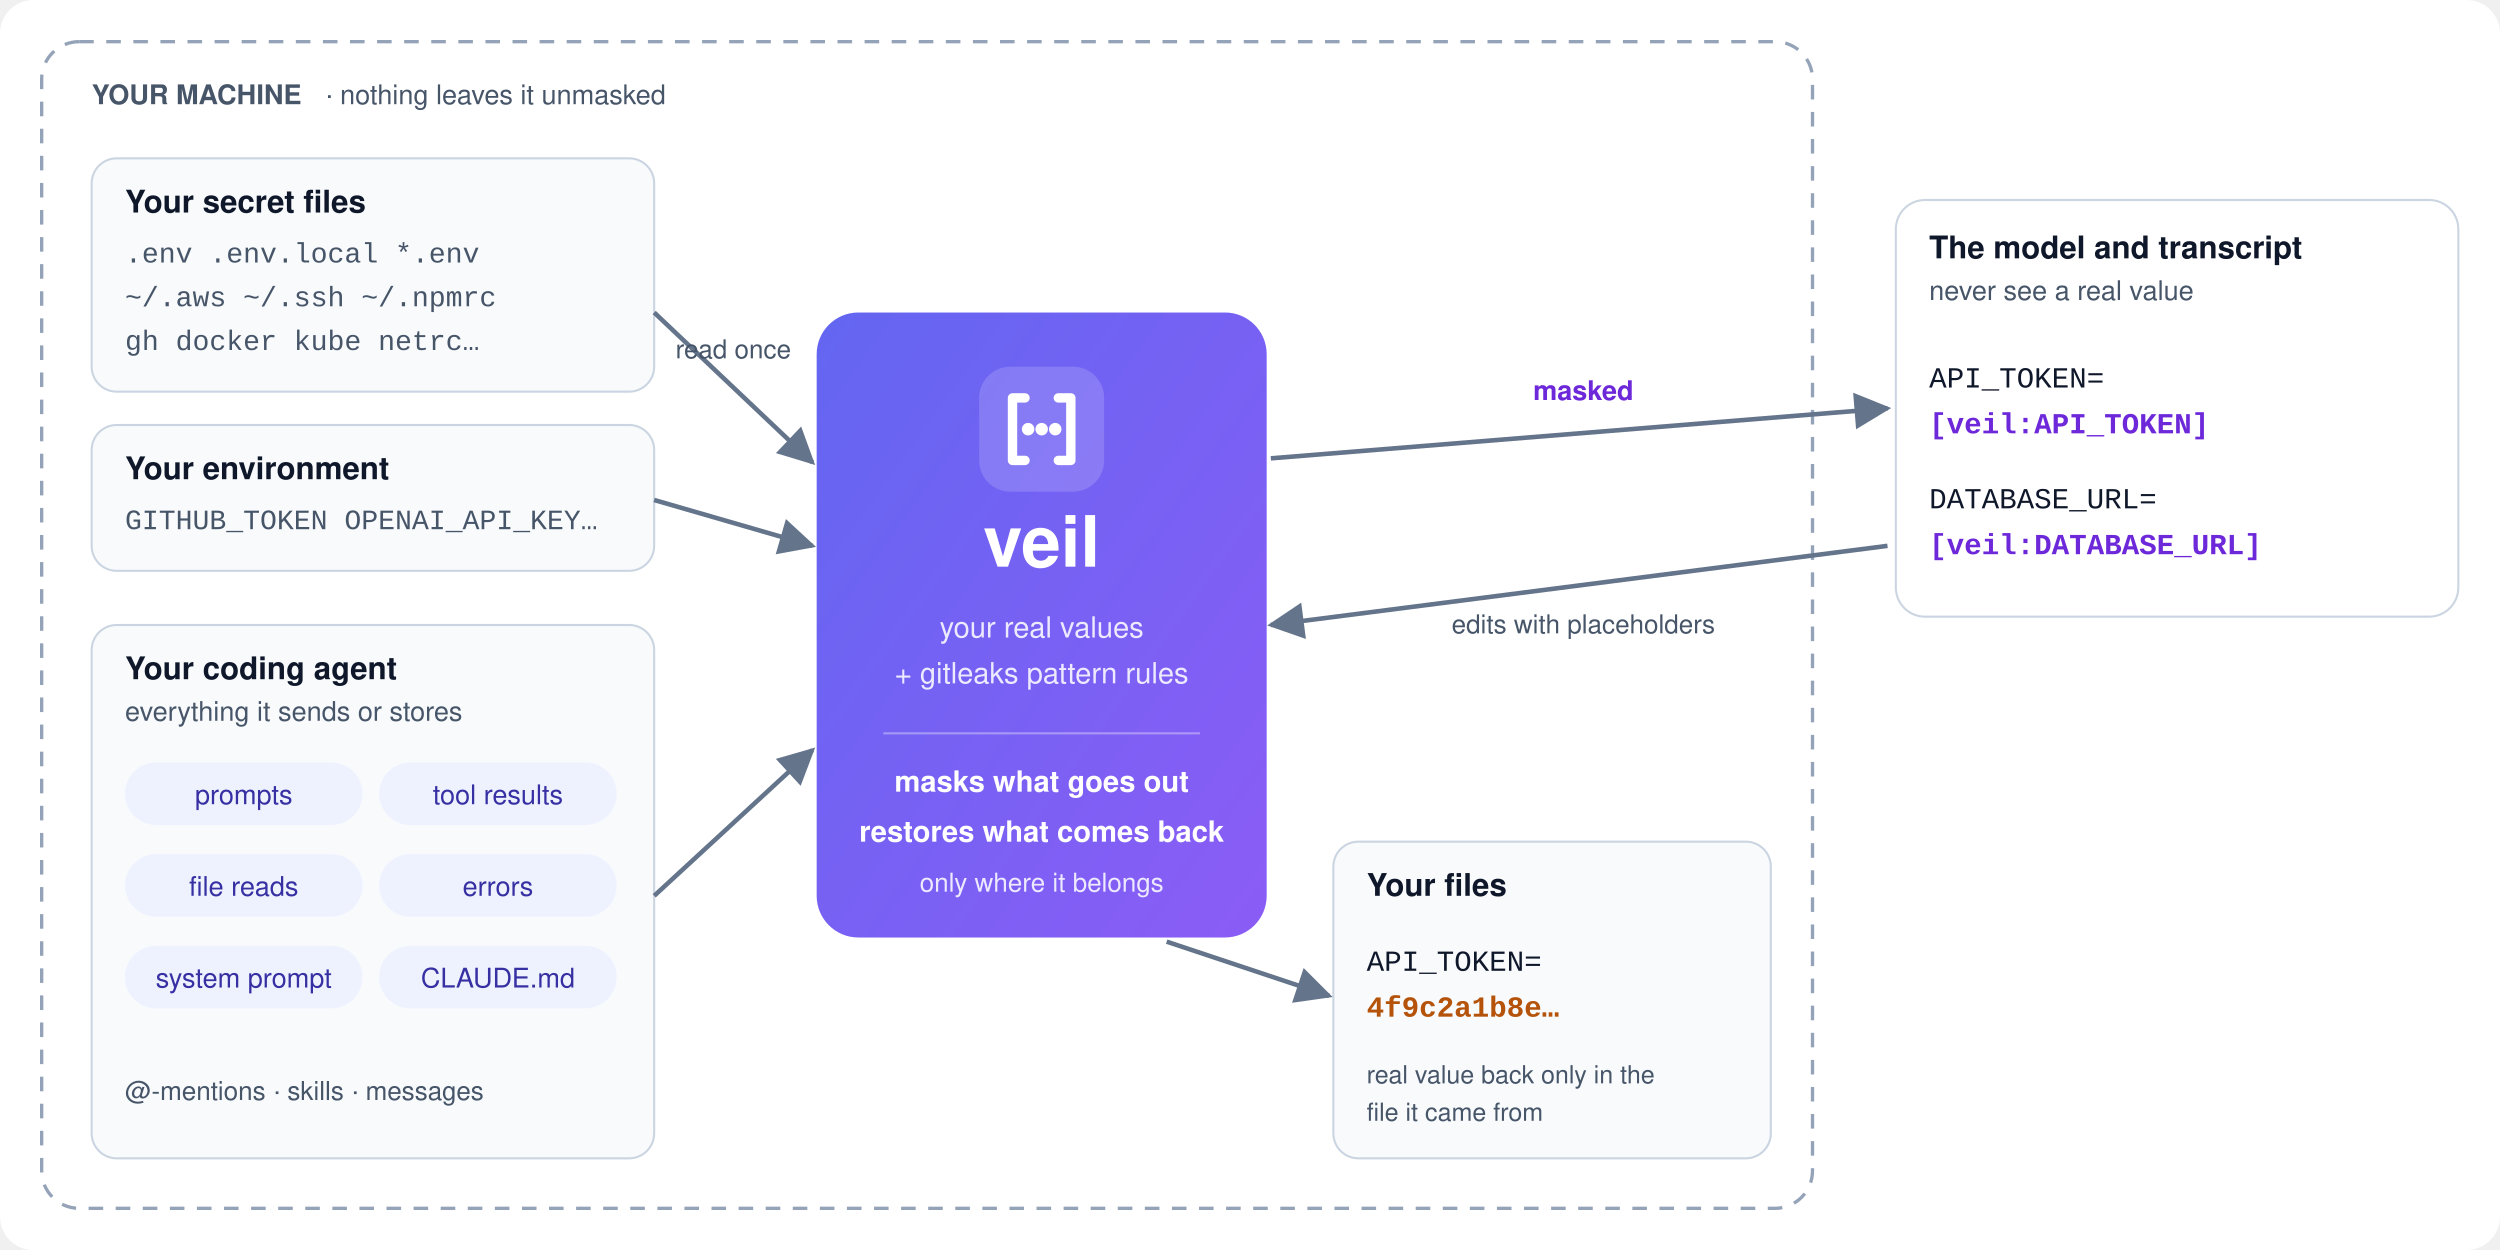
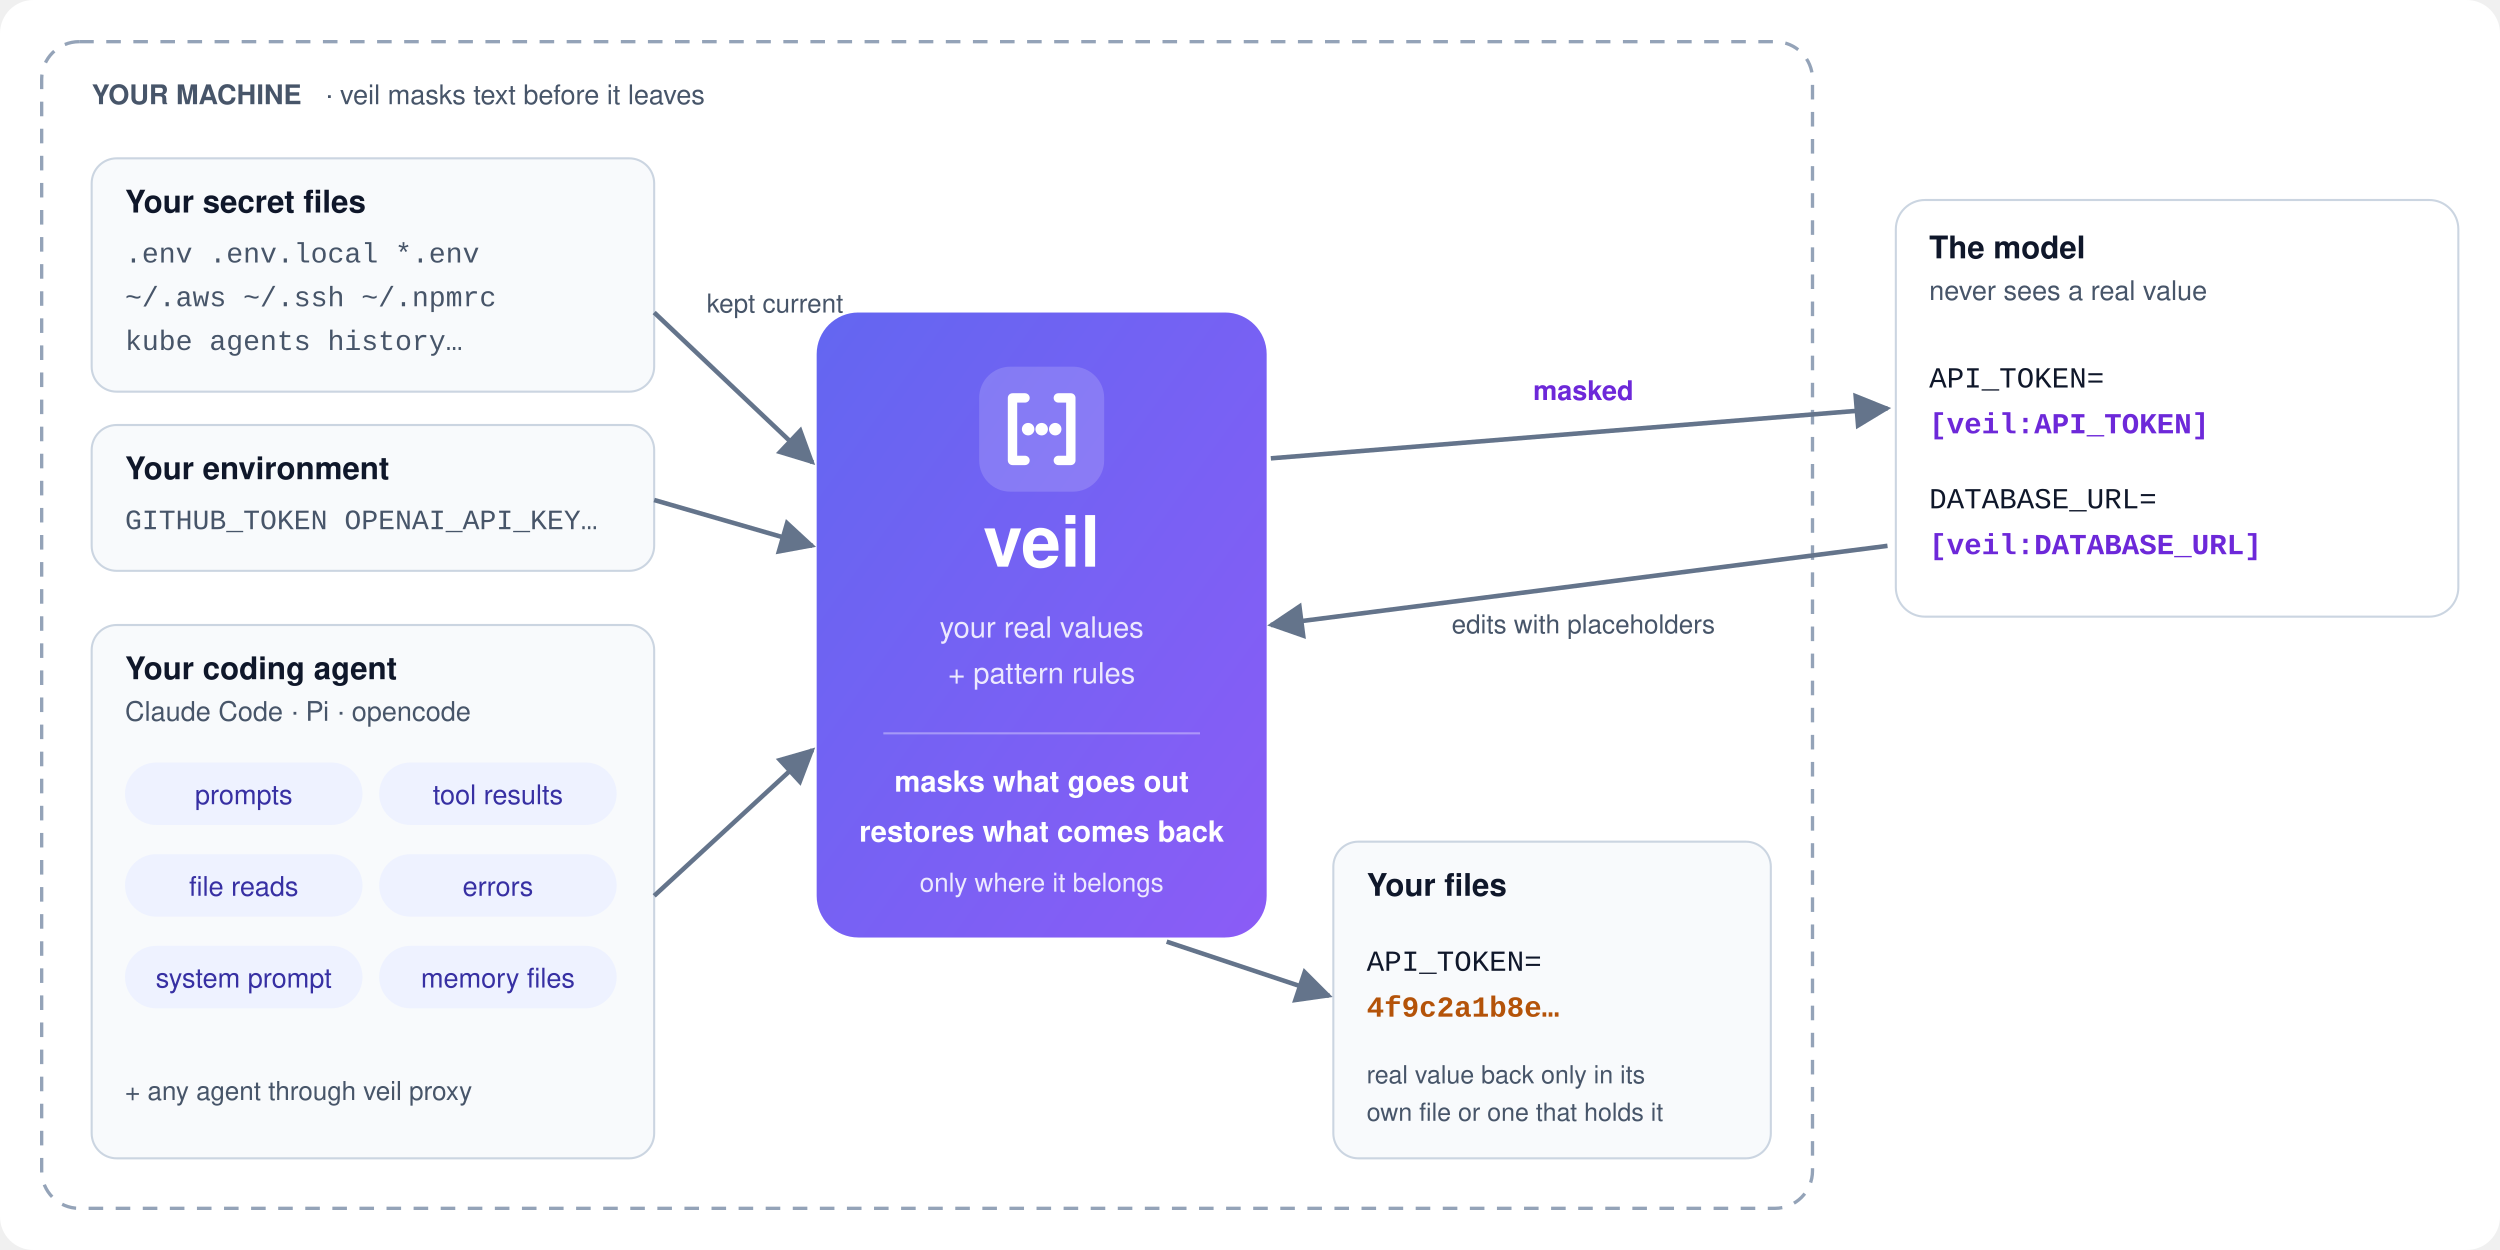
- <svg xmlns="http://www.w3.org/2000/svg" width="1200" height="600" viewBox="0 0 1200 600" role="img" aria-label="How veil works: it reads your secret files and environment once, masks everything your coding agent sends to the model, and restores real values only into the file they came from">
+ <svg xmlns="http://www.w3.org/2000/svg" width="1200" height="600" viewBox="0 0 1200 600" role="img" aria-label="How veil works: it reads your secret files and environment, keeps the files current, masks every text your coding agent sends to the model, and restores real values only into their own file or one that already holds them">
  <defs>
    <linearGradient id="veilbox" x1="0" y1="0" x2="1" y2="1">
      <stop offset="0" stop-color="#6366F1" />
      <stop offset="1" stop-color="#8B5CF6" />
    </linearGradient>
    <marker id="head" viewBox="0 0 10 10" refX="9" refY="5" markerWidth="8" markerHeight="8" orient="auto-start-reverse">
      <path d="M0 0 L10 5 L0 10 z" fill="#64748B" />
    </marker>
  </defs>
  <rect x="0" y="0" width="1200" height="600" rx="16" fill="#FFFFFF" />
  <rect x="20" y="20" width="850" height="560" rx="18" fill="none" stroke="#94A3B8" stroke-width="1.6" stroke-dasharray="7 6" />
  <text x="44" y="50" text-anchor="start" font-family="ui-sans-serif, -apple-system, BlinkMacSystemFont, 'Segoe UI', Helvetica, Arial, sans-serif" font-size="13" font-weight="700" fill="#475569">YOUR MACHINE</text>
-   <text x="156" y="50" text-anchor="start" font-family="ui-sans-serif, -apple-system, BlinkMacSystemFont, 'Segoe UI', Helvetica, Arial, sans-serif" font-size="13" font-weight="400" fill="#475569">· nothing leaves it unmasked</text>
+   <text x="156" y="50" text-anchor="start" font-family="ui-sans-serif, -apple-system, BlinkMacSystemFont, 'Segoe UI', Helvetica, Arial, sans-serif" font-size="13" font-weight="400" fill="#475569">· veil masks text before it leaves</text>
  <rect x="44" y="76" width="270" height="112" rx="12" fill="#F8FAFC" stroke="#CBD5E1" />
  <text x="60" y="102" text-anchor="start" font-family="ui-sans-serif, -apple-system, BlinkMacSystemFont, 'Segoe UI', Helvetica, Arial, sans-serif" font-size="15" font-weight="600" fill="#0F172A">Your secret files</text>
  <text x="60" y="126" text-anchor="start" font-family="ui-monospace, SFMono-Regular, Menlo, Consolas, 'Liberation Mono', monospace" font-size="13.5" font-weight="400" fill="#475569">.env  .env.local  *.env</text>
  <text x="60" y="147" text-anchor="start" font-family="ui-monospace, SFMono-Regular, Menlo, Consolas, 'Liberation Mono', monospace" font-size="13.5" font-weight="400" fill="#475569">~/.aws  ~/.ssh  ~/.npmrc</text>
-   <text x="60" y="168" text-anchor="start" font-family="ui-monospace, SFMono-Regular, Menlo, Consolas, 'Liberation Mono', monospace" font-size="13.5" font-weight="400" fill="#475569">gh  docker  kube  netrc…</text>
+   <text x="60" y="168" text-anchor="start" font-family="ui-monospace, SFMono-Regular, Menlo, Consolas, 'Liberation Mono', monospace" font-size="13.5" font-weight="400" fill="#475569">kube  agents  history…</text>
  <rect x="44" y="204" width="270" height="70" rx="12" fill="#F8FAFC" stroke="#CBD5E1" />
  <text x="60" y="230" text-anchor="start" font-family="ui-sans-serif, -apple-system, BlinkMacSystemFont, 'Segoe UI', Helvetica, Arial, sans-serif" font-size="15" font-weight="600" fill="#0F172A">Your environment</text>
  <text x="60" y="254" text-anchor="start" font-family="ui-monospace, SFMono-Regular, Menlo, Consolas, 'Liberation Mono', monospace" font-size="13.5" font-weight="400" fill="#475569">GITHUB_TOKEN  OPENAI_API_KEY…</text>
  <rect x="44" y="300" width="270" height="256" rx="12" fill="#F8FAFC" stroke="#CBD5E1" />
  <text x="60" y="326" text-anchor="start" font-family="ui-sans-serif, -apple-system, BlinkMacSystemFont, 'Segoe UI', Helvetica, Arial, sans-serif" font-size="15" font-weight="600" fill="#0F172A">Your coding agent</text>
-   <text x="60" y="346" text-anchor="start" font-family="ui-sans-serif, -apple-system, BlinkMacSystemFont, 'Segoe UI', Helvetica, Arial, sans-serif" font-size="13" font-weight="400" fill="#475569">everything it sends or stores</text>
+   <text x="60" y="346" text-anchor="start" font-family="ui-sans-serif, -apple-system, BlinkMacSystemFont, 'Segoe UI', Helvetica, Arial, sans-serif" font-size="13" font-weight="400" fill="#475569">Claude Code · Pi · opencode</text>
  <rect x="60" y="366" width="114" height="30" rx="15" fill="#EEF2FF" />
  <text x="117" y="386" text-anchor="middle" font-family="ui-sans-serif, -apple-system, BlinkMacSystemFont, 'Segoe UI', Helvetica, Arial, sans-serif" font-size="13" font-weight="500" fill="#3730A3">prompts</text>
  <rect x="182" y="366" width="114" height="30" rx="15" fill="#EEF2FF" />
  <text x="239" y="386" text-anchor="middle" font-family="ui-sans-serif, -apple-system, BlinkMacSystemFont, 'Segoe UI', Helvetica, Arial, sans-serif" font-size="13" font-weight="500" fill="#3730A3">tool results</text>
  <rect x="60" y="410" width="114" height="30" rx="15" fill="#EEF2FF" />
  <text x="117" y="430" text-anchor="middle" font-family="ui-sans-serif, -apple-system, BlinkMacSystemFont, 'Segoe UI', Helvetica, Arial, sans-serif" font-size="13" font-weight="500" fill="#3730A3">file reads</text>
  <rect x="182" y="410" width="114" height="30" rx="15" fill="#EEF2FF" />
  <text x="239" y="430" text-anchor="middle" font-family="ui-sans-serif, -apple-system, BlinkMacSystemFont, 'Segoe UI', Helvetica, Arial, sans-serif" font-size="13" font-weight="500" fill="#3730A3">errors</text>
  <rect x="60" y="454" width="114" height="30" rx="15" fill="#EEF2FF" />
  <text x="117" y="474" text-anchor="middle" font-family="ui-sans-serif, -apple-system, BlinkMacSystemFont, 'Segoe UI', Helvetica, Arial, sans-serif" font-size="13" font-weight="500" fill="#3730A3">system prompt</text>
  <rect x="182" y="454" width="114" height="30" rx="15" fill="#EEF2FF" />
-   <text x="239" y="474" text-anchor="middle" font-family="ui-sans-serif, -apple-system, BlinkMacSystemFont, 'Segoe UI', Helvetica, Arial, sans-serif" font-size="13" font-weight="500" fill="#3730A3">CLAUDE.md</text>
-   <text x="60" y="528" text-anchor="start" font-family="ui-sans-serif, -apple-system, BlinkMacSystemFont, 'Segoe UI', Helvetica, Arial, sans-serif" font-size="12.5" font-weight="400" fill="#475569">@-mentions · skills · messages</text>
+   <text x="239" y="474" text-anchor="middle" font-family="ui-sans-serif, -apple-system, BlinkMacSystemFont, 'Segoe UI', Helvetica, Arial, sans-serif" font-size="13" font-weight="500" fill="#3730A3">memory files</text>
+   <text x="60" y="528" text-anchor="start" font-family="ui-sans-serif, -apple-system, BlinkMacSystemFont, 'Segoe UI', Helvetica, Arial, sans-serif" font-size="12.5" font-weight="400" fill="#475569">+ any agent through veil proxy</text>
  <rect x="392" y="150" width="216" height="300" rx="20" fill="url(#veilbox)" />
  <g transform="translate(470 176) scale(0.5)">
    <defs>
      <linearGradient id="garch" x1="0" y1="0" x2="1" y2="1">
        <stop offset="0" stop-color="#6366F1" />
        <stop offset="1" stop-color="#8B5CF6" />
      </linearGradient>
    </defs>
    <rect x="0" y="0" width="120" height="120" rx="30" fill="rgba(255,255,255,0.16)" />
    <path d="M44 30 H32 V90 H44" fill="none" stroke="#FFFFFF" stroke-width="9" stroke-linecap="round" stroke-linejoin="round" />
    <path d="M76 30 H88 V90 H76" fill="none" stroke="#FFFFFF" stroke-width="9" stroke-linecap="round" stroke-linejoin="round" />
    <circle cx="47" cy="60" r="6" fill="#FFFFFF" />
    <circle cx="60" cy="60" r="6" fill="#FFFFFF" />
    <circle cx="73" cy="60" r="6" fill="#FFFFFF" />
  </g>
  <text x="500" y="272" text-anchor="middle" font-family="ui-sans-serif, -apple-system, BlinkMacSystemFont, 'Segoe UI', Helvetica, Arial, sans-serif" font-size="34" font-weight="700" fill="#FFFFFF">veil</text>
  <text x="500" y="306" text-anchor="middle" font-family="ui-sans-serif, -apple-system, BlinkMacSystemFont, 'Segoe UI', Helvetica, Arial, sans-serif" font-size="14" font-weight="500" fill="#EDE9FE">your real values</text>
-   <text x="500" y="328" text-anchor="middle" font-family="ui-sans-serif, -apple-system, BlinkMacSystemFont, 'Segoe UI', Helvetica, Arial, sans-serif" font-size="14" font-weight="500" fill="#EDE9FE">+ gitleaks pattern rules</text>
+   <text x="500" y="328" text-anchor="middle" font-family="ui-sans-serif, -apple-system, BlinkMacSystemFont, 'Segoe UI', Helvetica, Arial, sans-serif" font-size="14" font-weight="500" fill="#EDE9FE">+ pattern rules</text>
  <line x1="424" y1="352" x2="576" y2="352" stroke="#FFFFFF" stroke-opacity="0.35" />
  <text x="500" y="380" text-anchor="middle" font-family="ui-sans-serif, -apple-system, BlinkMacSystemFont, 'Segoe UI', Helvetica, Arial, sans-serif" font-size="14" font-weight="600" fill="#FFFFFF">masks what goes out</text>
  <text x="500" y="404" text-anchor="middle" font-family="ui-sans-serif, -apple-system, BlinkMacSystemFont, 'Segoe UI', Helvetica, Arial, sans-serif" font-size="14" font-weight="600" fill="#FFFFFF">restores what comes back</text>
  <text x="500" y="428" text-anchor="middle" font-family="ui-sans-serif, -apple-system, BlinkMacSystemFont, 'Segoe UI', Helvetica, Arial, sans-serif" font-size="12.5" font-weight="400" fill="#EDE9FE">only where it belongs</text>
  <path d="M314 150 L390 222" fill="none" stroke="#64748B" stroke-width="2.2" marker-end="url(#head)" />
-   <text x="352" y="172" text-anchor="middle" font-family="ui-sans-serif, -apple-system, BlinkMacSystemFont, 'Segoe UI', Helvetica, Arial, sans-serif" font-size="12.5" font-weight="500" fill="#475569">read once</text>
+   <text x="372" y="150" text-anchor="middle" font-family="ui-sans-serif, -apple-system, BlinkMacSystemFont, 'Segoe UI', Helvetica, Arial, sans-serif" font-size="12.5" font-weight="500" fill="#475569">kept current</text>
  <path d="M314 240 L390 262" fill="none" stroke="#64748B" stroke-width="2.2" marker-end="url(#head)" />
  <path d="M314 430 L390 360" fill="none" stroke="#64748B" stroke-width="2.2" marker-end="url(#head)" />
  <rect x="910" y="96" width="270" height="200" rx="14" fill="#FFFFFF" stroke="#CBD5E1" />
-   <text x="926" y="124" text-anchor="start" font-family="ui-sans-serif, -apple-system, BlinkMacSystemFont, 'Segoe UI', Helvetica, Arial, sans-serif" font-size="15" font-weight="600" fill="#0F172A">The model and transcript</text>
-   <text x="926" y="144" text-anchor="start" font-family="ui-sans-serif, -apple-system, BlinkMacSystemFont, 'Segoe UI', Helvetica, Arial, sans-serif" font-size="13" font-weight="400" fill="#475569">never see a real value</text>
+   <text x="926" y="124" text-anchor="start" font-family="ui-sans-serif, -apple-system, BlinkMacSystemFont, 'Segoe UI', Helvetica, Arial, sans-serif" font-size="15" font-weight="600" fill="#0F172A">The model</text>
+   <text x="926" y="144" text-anchor="start" font-family="ui-sans-serif, -apple-system, BlinkMacSystemFont, 'Segoe UI', Helvetica, Arial, sans-serif" font-size="13" font-weight="400" fill="#475569">never sees a real value</text>
  <text x="926" y="186" text-anchor="start" font-family="ui-monospace, SFMono-Regular, Menlo, Consolas, 'Liberation Mono', monospace" font-size="14" font-weight="500" fill="#0F172A">API_TOKEN=</text>
  <text x="926" y="208" text-anchor="start" font-family="ui-monospace, SFMono-Regular, Menlo, Consolas, 'Liberation Mono', monospace" font-size="14" font-weight="600" fill="#6D28D9">[veil:API_TOKEN]</text>
  <text x="926" y="244" text-anchor="start" font-family="ui-monospace, SFMono-Regular, Menlo, Consolas, 'Liberation Mono', monospace" font-size="14" font-weight="500" fill="#0F172A">DATABASE_URL=</text>
  <text x="926" y="266" text-anchor="start" font-family="ui-monospace, SFMono-Regular, Menlo, Consolas, 'Liberation Mono', monospace" font-size="14" font-weight="600" fill="#6D28D9">[veil:DATABASE_URL]</text>
  <path d="M610 220 L906 196" fill="none" stroke="#64748B" stroke-width="2.2" marker-end="url(#head)" />
  <text x="760" y="192" text-anchor="middle" font-family="ui-sans-serif, -apple-system, BlinkMacSystemFont, 'Segoe UI', Helvetica, Arial, sans-serif" font-size="13" font-weight="600" fill="#6D28D9">masked</text>
  <path d="M906 262 L610 300" fill="none" stroke="#64748B" stroke-width="2.2" marker-end="url(#head)" />
  <text x="760" y="304" text-anchor="middle" font-family="ui-sans-serif, -apple-system, BlinkMacSystemFont, 'Segoe UI', Helvetica, Arial, sans-serif" font-size="12.5" font-weight="500" fill="#475569">edits with placeholders</text>
  <rect x="640" y="404" width="210" height="152" rx="12" fill="#F8FAFC" stroke="#CBD5E1" />
  <text x="656" y="430" text-anchor="start" font-family="ui-sans-serif, -apple-system, BlinkMacSystemFont, 'Segoe UI', Helvetica, Arial, sans-serif" font-size="15" font-weight="600" fill="#0F172A">Your files</text>
  <text x="656" y="466" text-anchor="start" font-family="ui-monospace, SFMono-Regular, Menlo, Consolas, 'Liberation Mono', monospace" font-size="14" font-weight="500" fill="#0F172A">API_TOKEN=</text>
  <text x="656" y="488" text-anchor="start" font-family="ui-monospace, SFMono-Regular, Menlo, Consolas, 'Liberation Mono', monospace" font-size="14" font-weight="600" fill="#B45309">4f9c2a1b8e…</text>
-   <text x="656" y="520" text-anchor="start" font-family="ui-sans-serif, -apple-system, BlinkMacSystemFont, 'Segoe UI', Helvetica, Arial, sans-serif" font-size="12" font-weight="400" fill="#475569">real value back only in the</text>
-   <text x="656" y="538" text-anchor="start" font-family="ui-sans-serif, -apple-system, BlinkMacSystemFont, 'Segoe UI', Helvetica, Arial, sans-serif" font-size="12" font-weight="400" fill="#475569">file it came from</text>
+   <text x="656" y="520" text-anchor="start" font-family="ui-sans-serif, -apple-system, BlinkMacSystemFont, 'Segoe UI', Helvetica, Arial, sans-serif" font-size="12" font-weight="400" fill="#475569">real value back only in its</text>
+   <text x="656" y="538" text-anchor="start" font-family="ui-sans-serif, -apple-system, BlinkMacSystemFont, 'Segoe UI', Helvetica, Arial, sans-serif" font-size="12" font-weight="400" fill="#475569">own file or one that holds it</text>
  <path d="M560 452 L638 478" fill="none" stroke="#64748B" stroke-width="2.2" marker-end="url(#head)" />
</svg>
